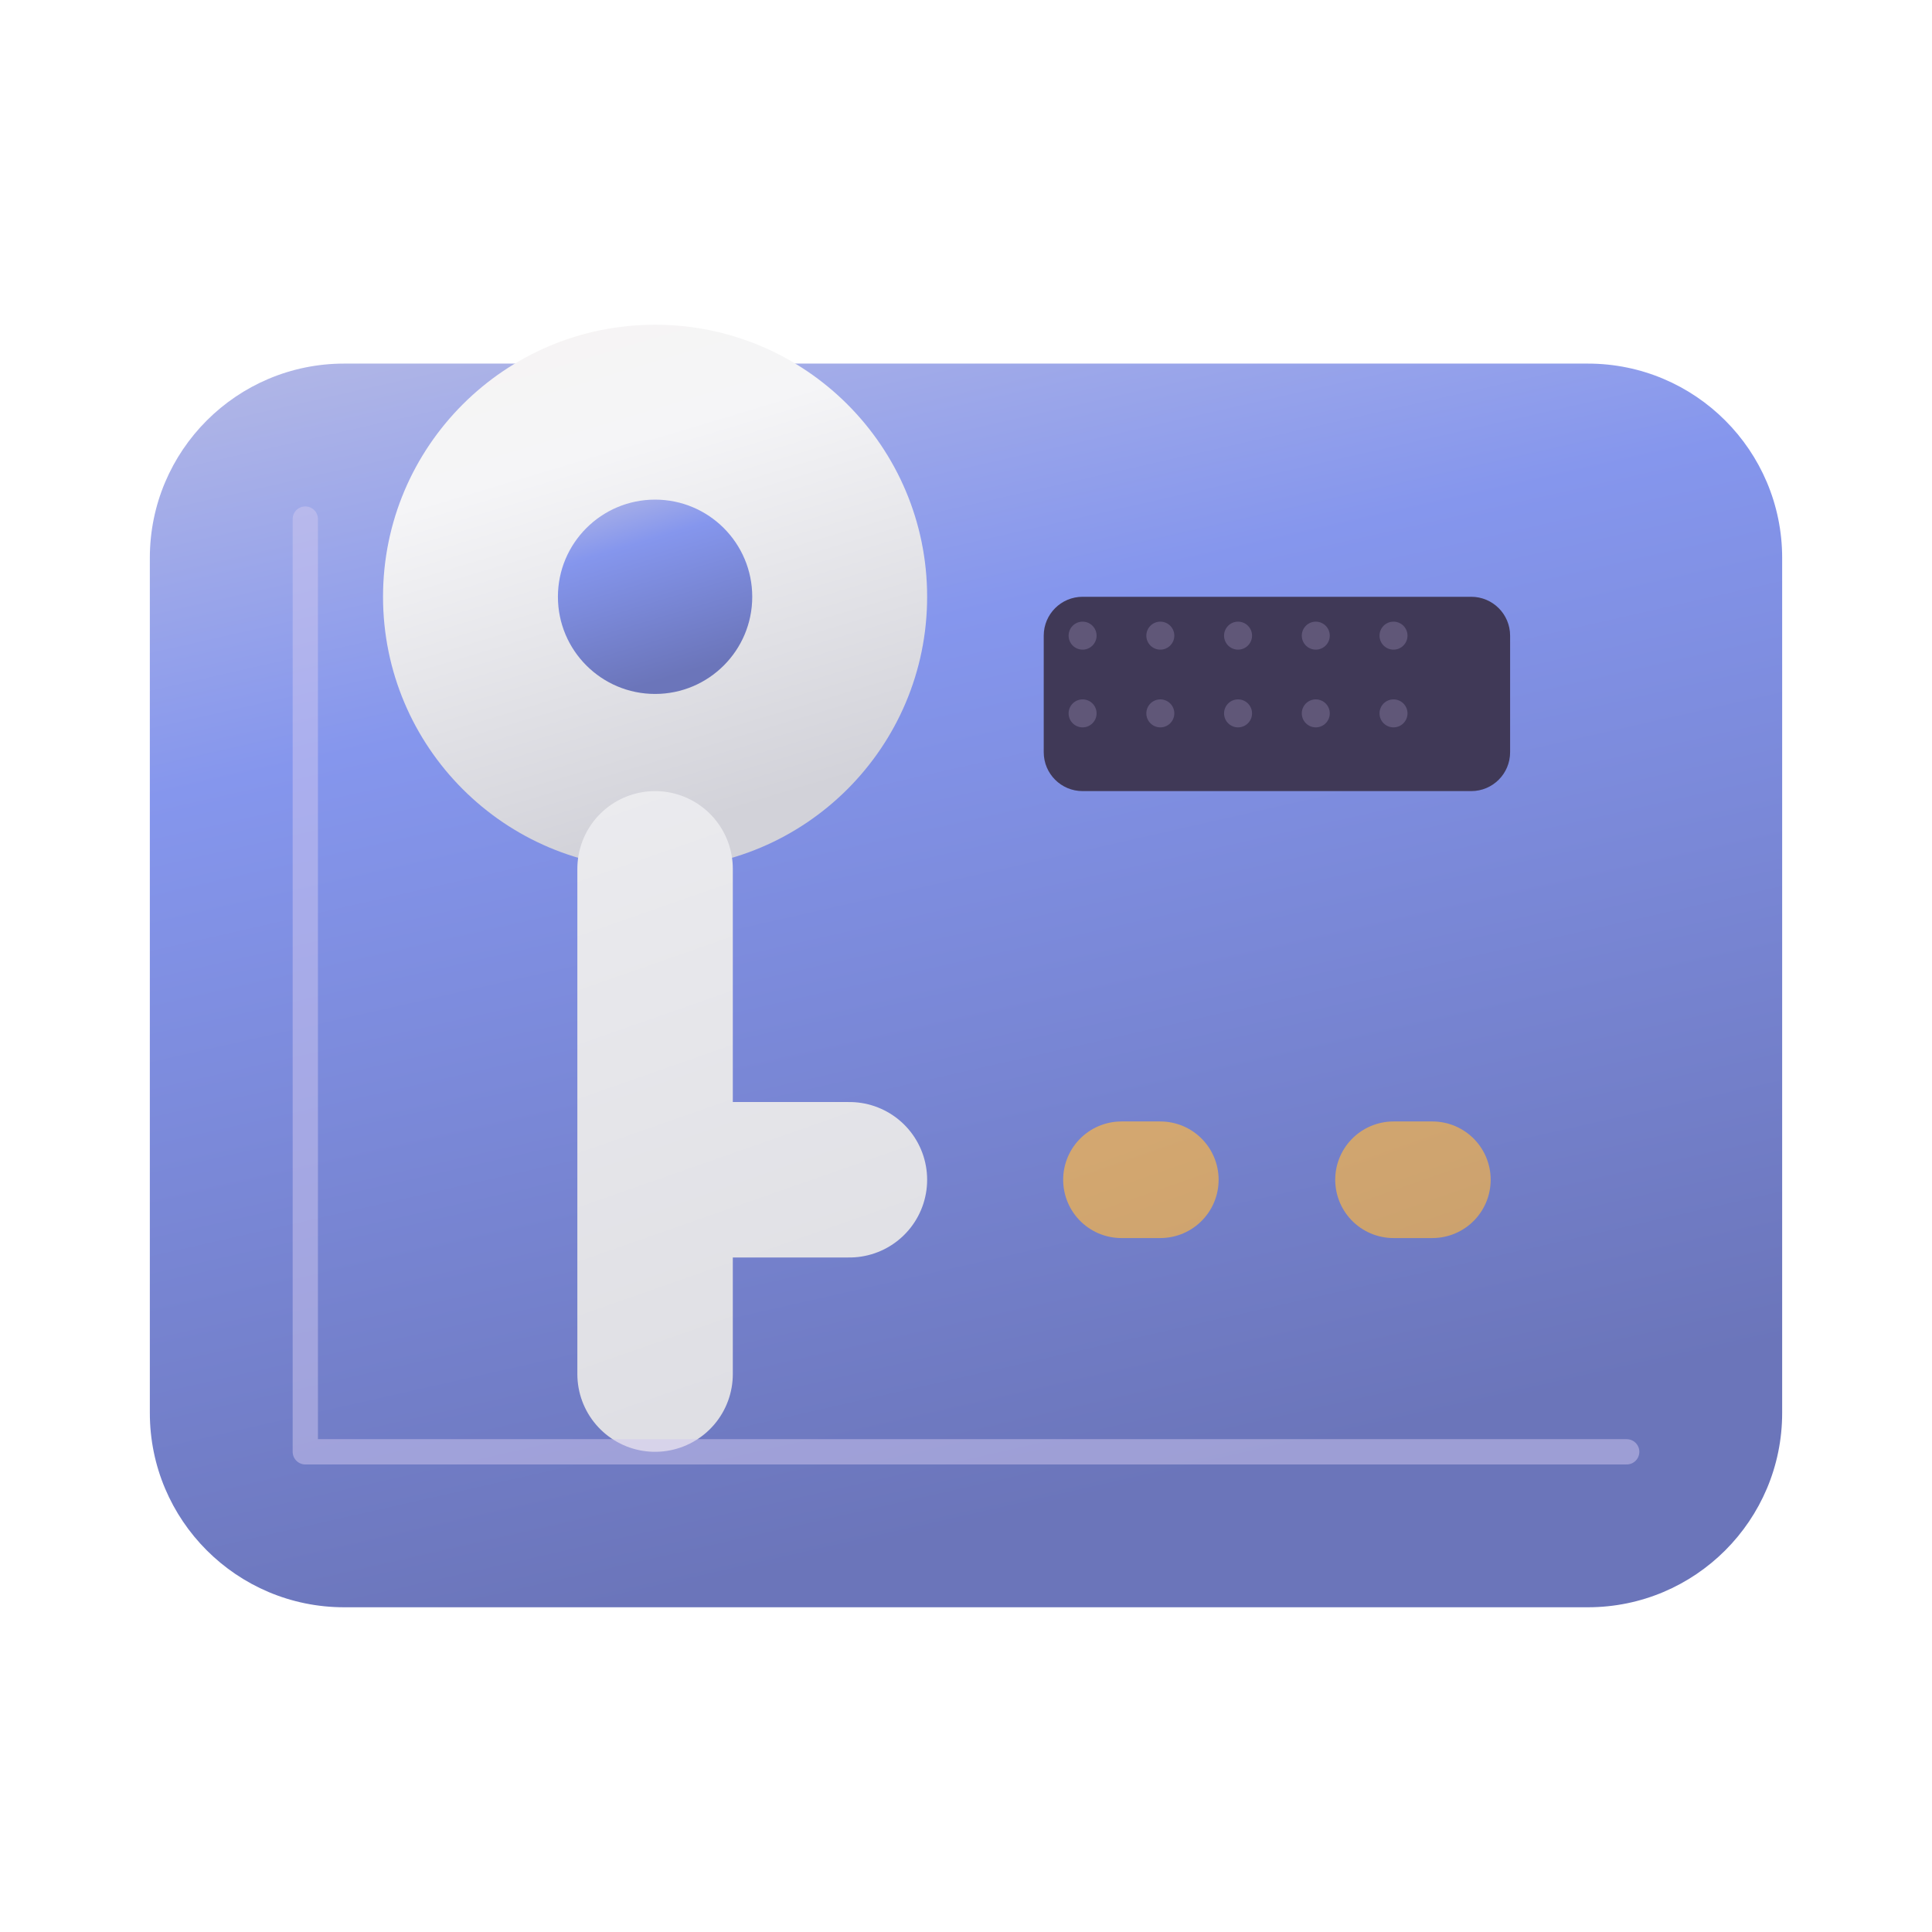
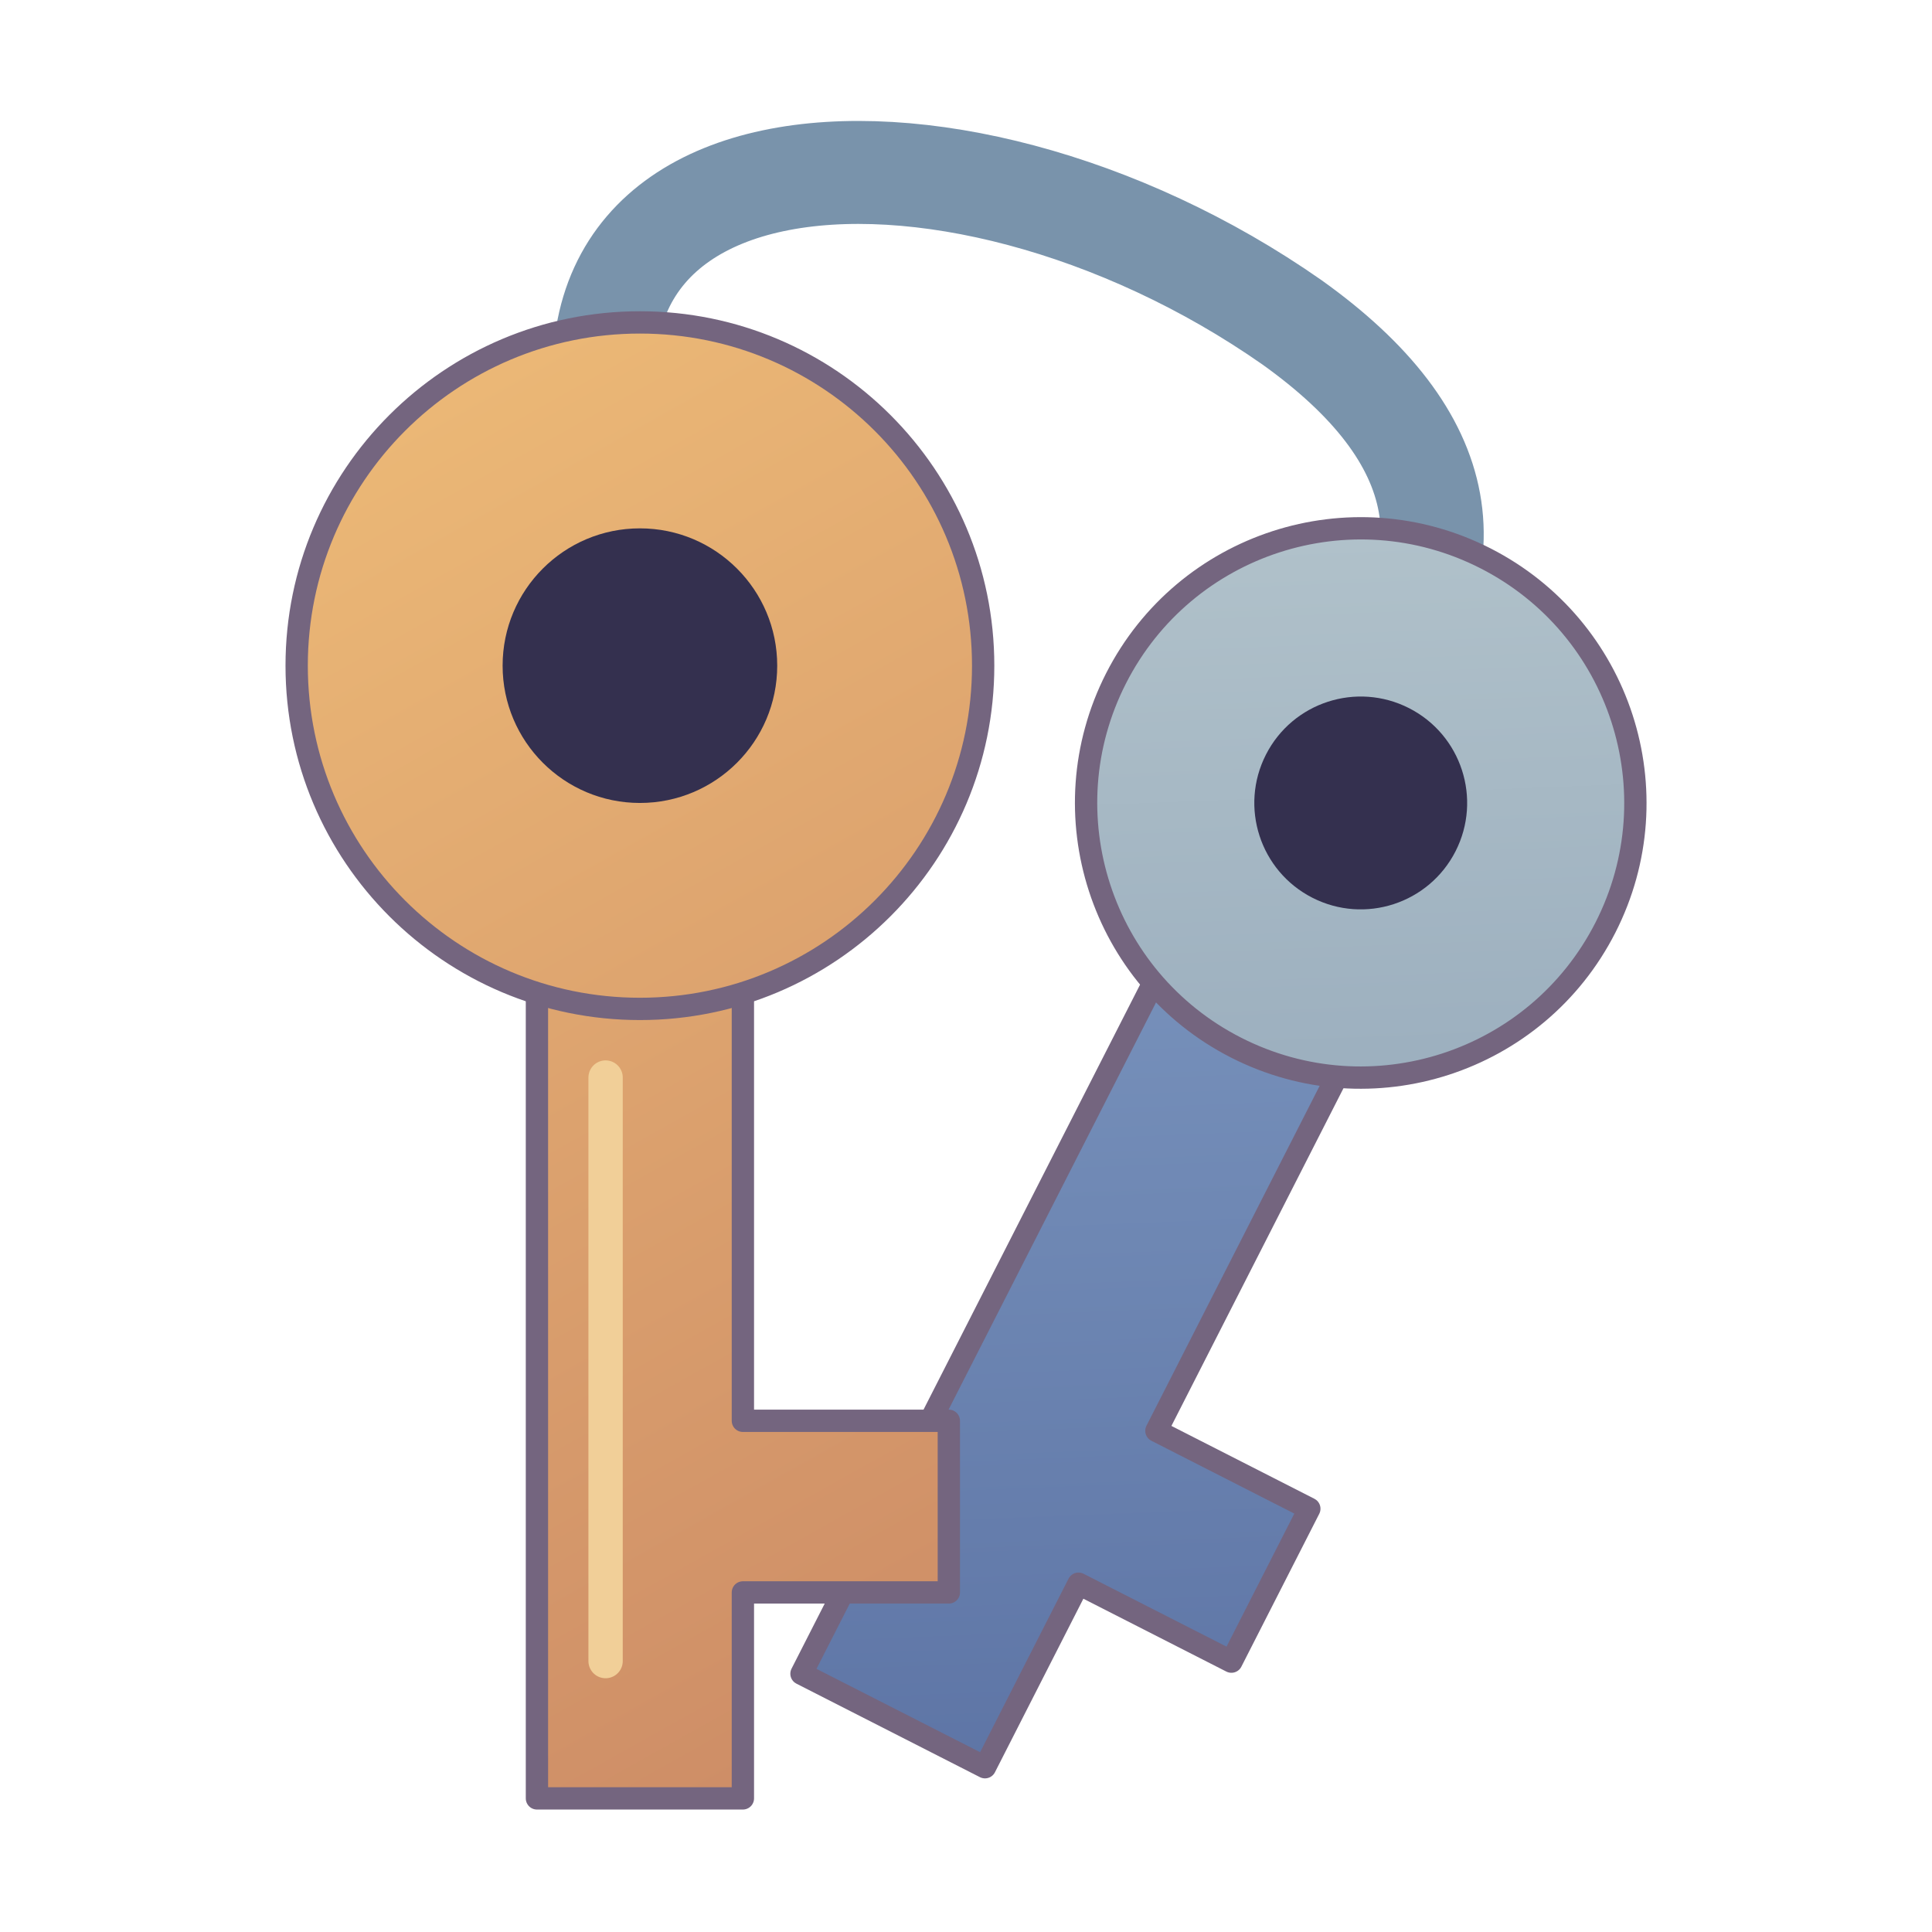
<svg xmlns="http://www.w3.org/2000/svg" width="64" height="64" viewBox="0 0 64 64">
-   <g id="frameless-artwork" transform="translate(-9.198342 -11.12951) scale(1.287448)">
+   <g id="frameless-artwork" transform="translate(-2.680203 -2.964467) scale(1.137056)">
    <defs>
      <linearGradient id="enamel" x1="0" y1="0" x2=".6" y2="1">
-         <stop stop-color="#f5c3ca" />
+         <stop stop-color="#f4c8d7" />
        <stop offset=".4" stop-color="#e88bb6" />
-         <stop offset="1" stop-color="#a4688f" />
+         <stop offset="1" stop-color="#b94e87" />
      </linearGradient>
      <linearGradient id="ink" x1="0" y1="0" x2="1" y2="1">
-         <stop stop-color="#f3b6c0" />
+         <stop stop-color="#f4c8d7" />
        <stop offset=".6" stop-color="#e56ea1" />
-         <stop offset="1" stop-color="#a25682" />
+         <stop offset="1" stop-color="#b39bd9" />
      </linearGradient>
      <linearGradient id="gem" x1="0" y1="0" x2="1" y2="1">
-         <stop stop-color="#ceb7cc" />
+         <stop stop-color="#d9c3f2" />
        <stop offset=".5" stop-color="#9272ba" />
-         <stop offset="1" stop-color="#6e5991" />
-       </linearGradient>
-       <linearGradient id="material-passwords-and-keys-1" x1="0" y1="0" x2=".3" y2="1">
-         <stop offset="0" stop-color="#b3b8e6" />
-         <stop offset=".32" stop-color="#8596ed" />
-         <stop offset="1" stop-color="#6b75ba" />
-       </linearGradient>
-       <linearGradient id="material-passwords-and-keys-2" x1="0" y1="0" x2=".3" y2="1">
-         <stop offset="0" stop-color="#f6f4f3" />
-         <stop offset=".32" stop-color="#f5f5f7" />
-         <stop offset="1" stop-color="#d2d2d9" />
-       </linearGradient>
-       <linearGradient id="material-passwords-and-keys-3" x1="0.0" y1="0.0" x2="22.4" y2="64.0" gradientUnits="userSpaceOnUse">
-         <stop offset="0" stop-color="#f6f4f3" />
-         <stop offset=".32" stop-color="#f5f5f7" />
-         <stop offset="1" stop-color="#d2d2d9" />
-       </linearGradient>
-       <linearGradient id="material-passwords-and-keys-4" x1="0.0" y1="0.0" x2="22.4" y2="64.0" gradientUnits="userSpaceOnUse">
-         <stop offset="0" stop-color="#f9d39d" />
-         <stop offset=".32" stop-color="#f6c177" />
-         <stop offset="1" stop-color="#b8936a" />
+         <stop offset="1" stop-color="#71385f" />
      </linearGradient>
    </defs>
    <g stroke-linecap="round" stroke-linejoin="round" />
-     <rect x="11" y="18" width="42" height="32" rx="5" fill="url(#material-passwords-and-keys-1)" />
-     <circle cx="24" cy="24" r="7" fill="url(#material-passwords-and-keys-2)" />
-     <circle cx="24" cy="24" r="2.5" fill="url(#material-passwords-and-keys-1)" />
-     <path d="M24 31v13m0-5h5" fill="none" stroke="url(#material-passwords-and-keys-3)" stroke-width="4" stroke-linecap="round" stroke-linejoin="round" />
-     <path d="M36 39h1m6 0h1" fill="none" stroke="url(#material-passwords-and-keys-4)" stroke-width="3" stroke-linecap="round" stroke-linejoin="round" />
    <defs>
-       <linearGradient id="copper" x2=".2" y2="1">
-         <stop stop-color="#ffe0a3" />
-         <stop offset=".35" stop-color="#e6ae62" />
-         <stop offset="1" stop-color="#a7585d" />
+       <linearGradient id="s-paper" gradientUnits="userSpaceOnUse" x1="15" y1="8" x2="43" y2="58">
+         <stop stop-color="#fff0da" />
+         <stop offset="1" stop-color="#d7cbd3" />
      </linearGradient>
-       <linearGradient id="jade" x2=".3" y2="1">
-         <stop stop-color="#b4ead5" />
-         <stop offset=".4" stop-color="#46b6a2" />
-         <stop offset="1" stop-color="#306779" />
+       <linearGradient id="s-jade" gradientUnits="userSpaceOnUse" x1="15" y1="8" x2="43" y2="58">
+         <stop stop-color="#88cdb9" />
+         <stop offset="1" stop-color="#44878c" />
      </linearGradient>
-       <linearGradient id="rose-metal" x2=".3" y2="1">
-         <stop stop-color="#f8c5c2" />
-         <stop offset=".35" stop-color="#df77ac" />
-         <stop offset="1" stop-color="#8e477e" />
+       <linearGradient id="s-blue" gradientUnits="userSpaceOnUse" x1="15" y1="8" x2="43" y2="58">
+         <stop stop-color="#9ab8d8" />
+         <stop offset="1" stop-color="#5d74a5" />
      </linearGradient>
-       <linearGradient id="indigo" x2=".4" y2="1">
-         <stop stop-color="#b6b5ec" />
-         <stop offset=".4" stop-color="#8596ed" />
-         <stop offset="1" stop-color="#494f85" />
+       <linearGradient id="s-violet" gradientUnits="userSpaceOnUse" x1="15" y1="8" x2="43" y2="58">
+         <stop stop-color="#b3a1d9" />
+         <stop offset="1" stop-color="#8274a9" />
      </linearGradient>
-       <linearGradient id="paper" x2=".2" y2="1">
-         <stop stop-color="#fff4df" />
-         <stop offset="1" stop-color="#d8c5b9" />
+       <linearGradient id="s-rose" gradientUnits="userSpaceOnUse" x1="15" y1="8" x2="43" y2="58">
+         <stop stop-color="#eca2bc" />
+         <stop offset="1" stop-color="#b66696" />
      </linearGradient>
-       <linearGradient id="metal" x2=".8" y2="1">
-         <stop stop-color="#f3e8df" />
-         <stop offset=".35" stop-color="#9cb9c6" />
-         <stop offset=".5" stop-color="#d5dcde" />
-         <stop offset="1" stop-color="#61788f" />
+       <linearGradient id="s-copper" gradientUnits="userSpaceOnUse" x1="15" y1="8" x2="43" y2="58">
+         <stop stop-color="#efbd78" />
+         <stop offset="1" stop-color="#c58162" />
      </linearGradient>
-       <radialGradient id="glass" cx=".35" cy=".27" r=".8">
-         <stop stop-color="#b0a5df" />
-         <stop offset=".4" stop-color="#5b70b5" />
-         <stop offset=".75" stop-color="#35446d" />
-         <stop offset="1" stop-color="#172b41" />
-       </radialGradient>
-       <linearGradient id="screen" x2=".6" y2="1">
-         <stop stop-color="#354b67" />
-         <stop offset=".5" stop-color="#232c46" />
-         <stop offset="1" stop-color="#182339" />
+       <linearGradient id="s-steel" gradientUnits="userSpaceOnUse" x1="15" y1="8" x2="43" y2="58">
+         <stop stop-color="#cbd9d9" />
+         <stop offset="1" stop-color="#8298b0" />
+       </linearGradient>
+       <linearGradient id="s-coral" gradientUnits="userSpaceOnUse" x1="15" y1="8" x2="43" y2="58">
+         <stop stop-color="#ef9b83" />
+         <stop offset="1" stop-color="#cc697c" />
      </linearGradient>
    </defs>
    <g data-material="authored" stroke-linecap="round" stroke-linejoin="round">
-       <path d="M15 22v24h34" fill="none" opacity="0.5" stroke="#d0c8ef" stroke-width="0.65" />
-       <rect x="34" y="24" width="12" height="5" rx="1" fill="#403957" />
-       <g opacity=".27">
-         <circle cx="35" cy="25" r="0.36" fill="#b5a7d4" />
-         <circle cx="35" cy="27" r="0.36" fill="#b5a7d4" />
-         <circle cx="37" cy="25" r="0.36" fill="#b5a7d4" />
-         <circle cx="37" cy="27" r="0.36" fill="#b5a7d4" />
-         <circle cx="39" cy="25" r="0.36" fill="#b5a7d4" />
-         <circle cx="39" cy="27" r="0.36" fill="#b5a7d4" />
-         <circle cx="41" cy="25" r="0.36" fill="#b5a7d4" />
-         <circle cx="41" cy="27" r="0.36" fill="#b5a7d4" />
-         <circle cx="43" cy="25" r="0.36" fill="#b5a7d4" />
-         <circle cx="43" cy="27" r="0.36" fill="#b5a7d4" />
+       <path d="M21 18C16 6 30 5 40 12Q47 17 42 23" fill="none" stroke="#7993ab" stroke-width="3" />
+       <g transform="rotate(27 42 26)">
+         <path d="M39 32H45V45H50V50H45V56H39Z" fill="url(#s-blue)" stroke="#74657f" stroke-width="0.65" />
+         <circle cx="42" cy="26" r="8" fill="url(#s-steel)" stroke="#74657f" stroke-width="0.65" />
+         <circle cx="42" cy="26" r="3.1" fill="#34304f" />
      </g>
+       <path d="M18 27H24V44H30V49H24V55H18Z" fill="url(#s-copper)" stroke="#74657f" stroke-width="0.65" />
+       <circle cx="21" cy="22" r="10" fill="url(#s-copper)" stroke="#74657f" stroke-width="0.65" />
+       <circle cx="21" cy="22" r="4" fill="#34304f" />
+       <path d="M20 34V51" fill="none" stroke="#f1cf98" stroke-width="1" />
    </g>
  </g>
</svg>
